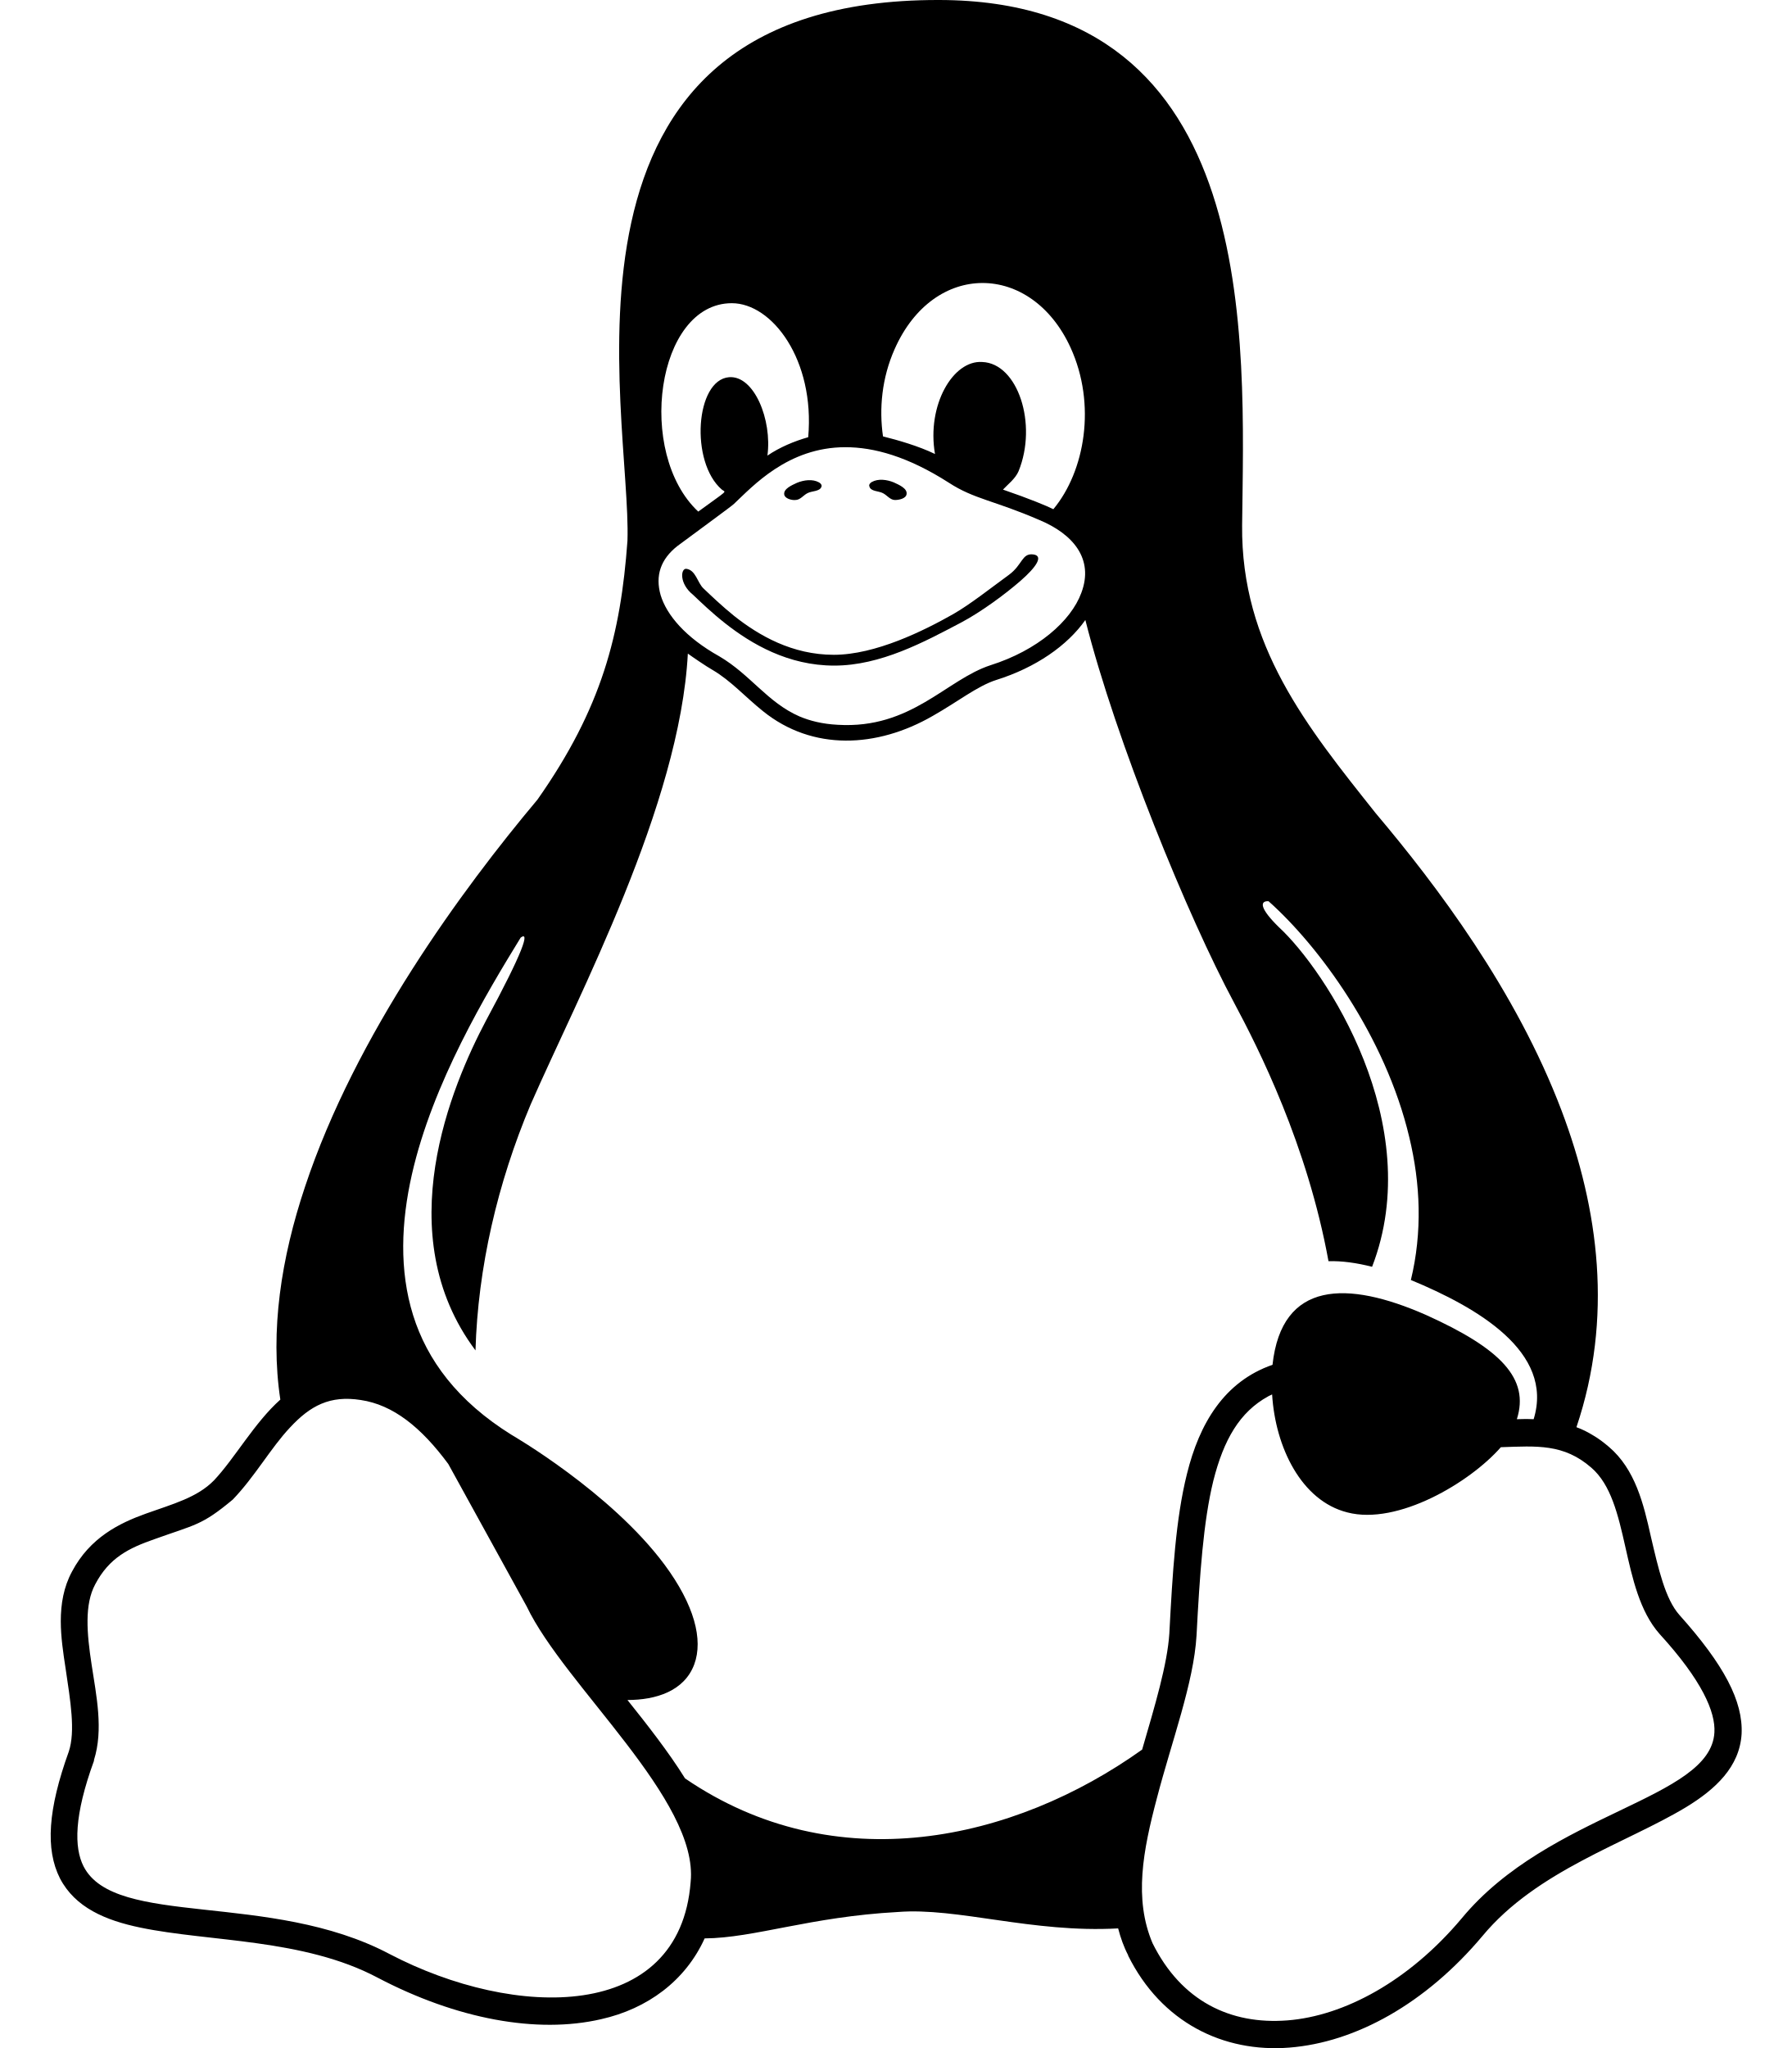
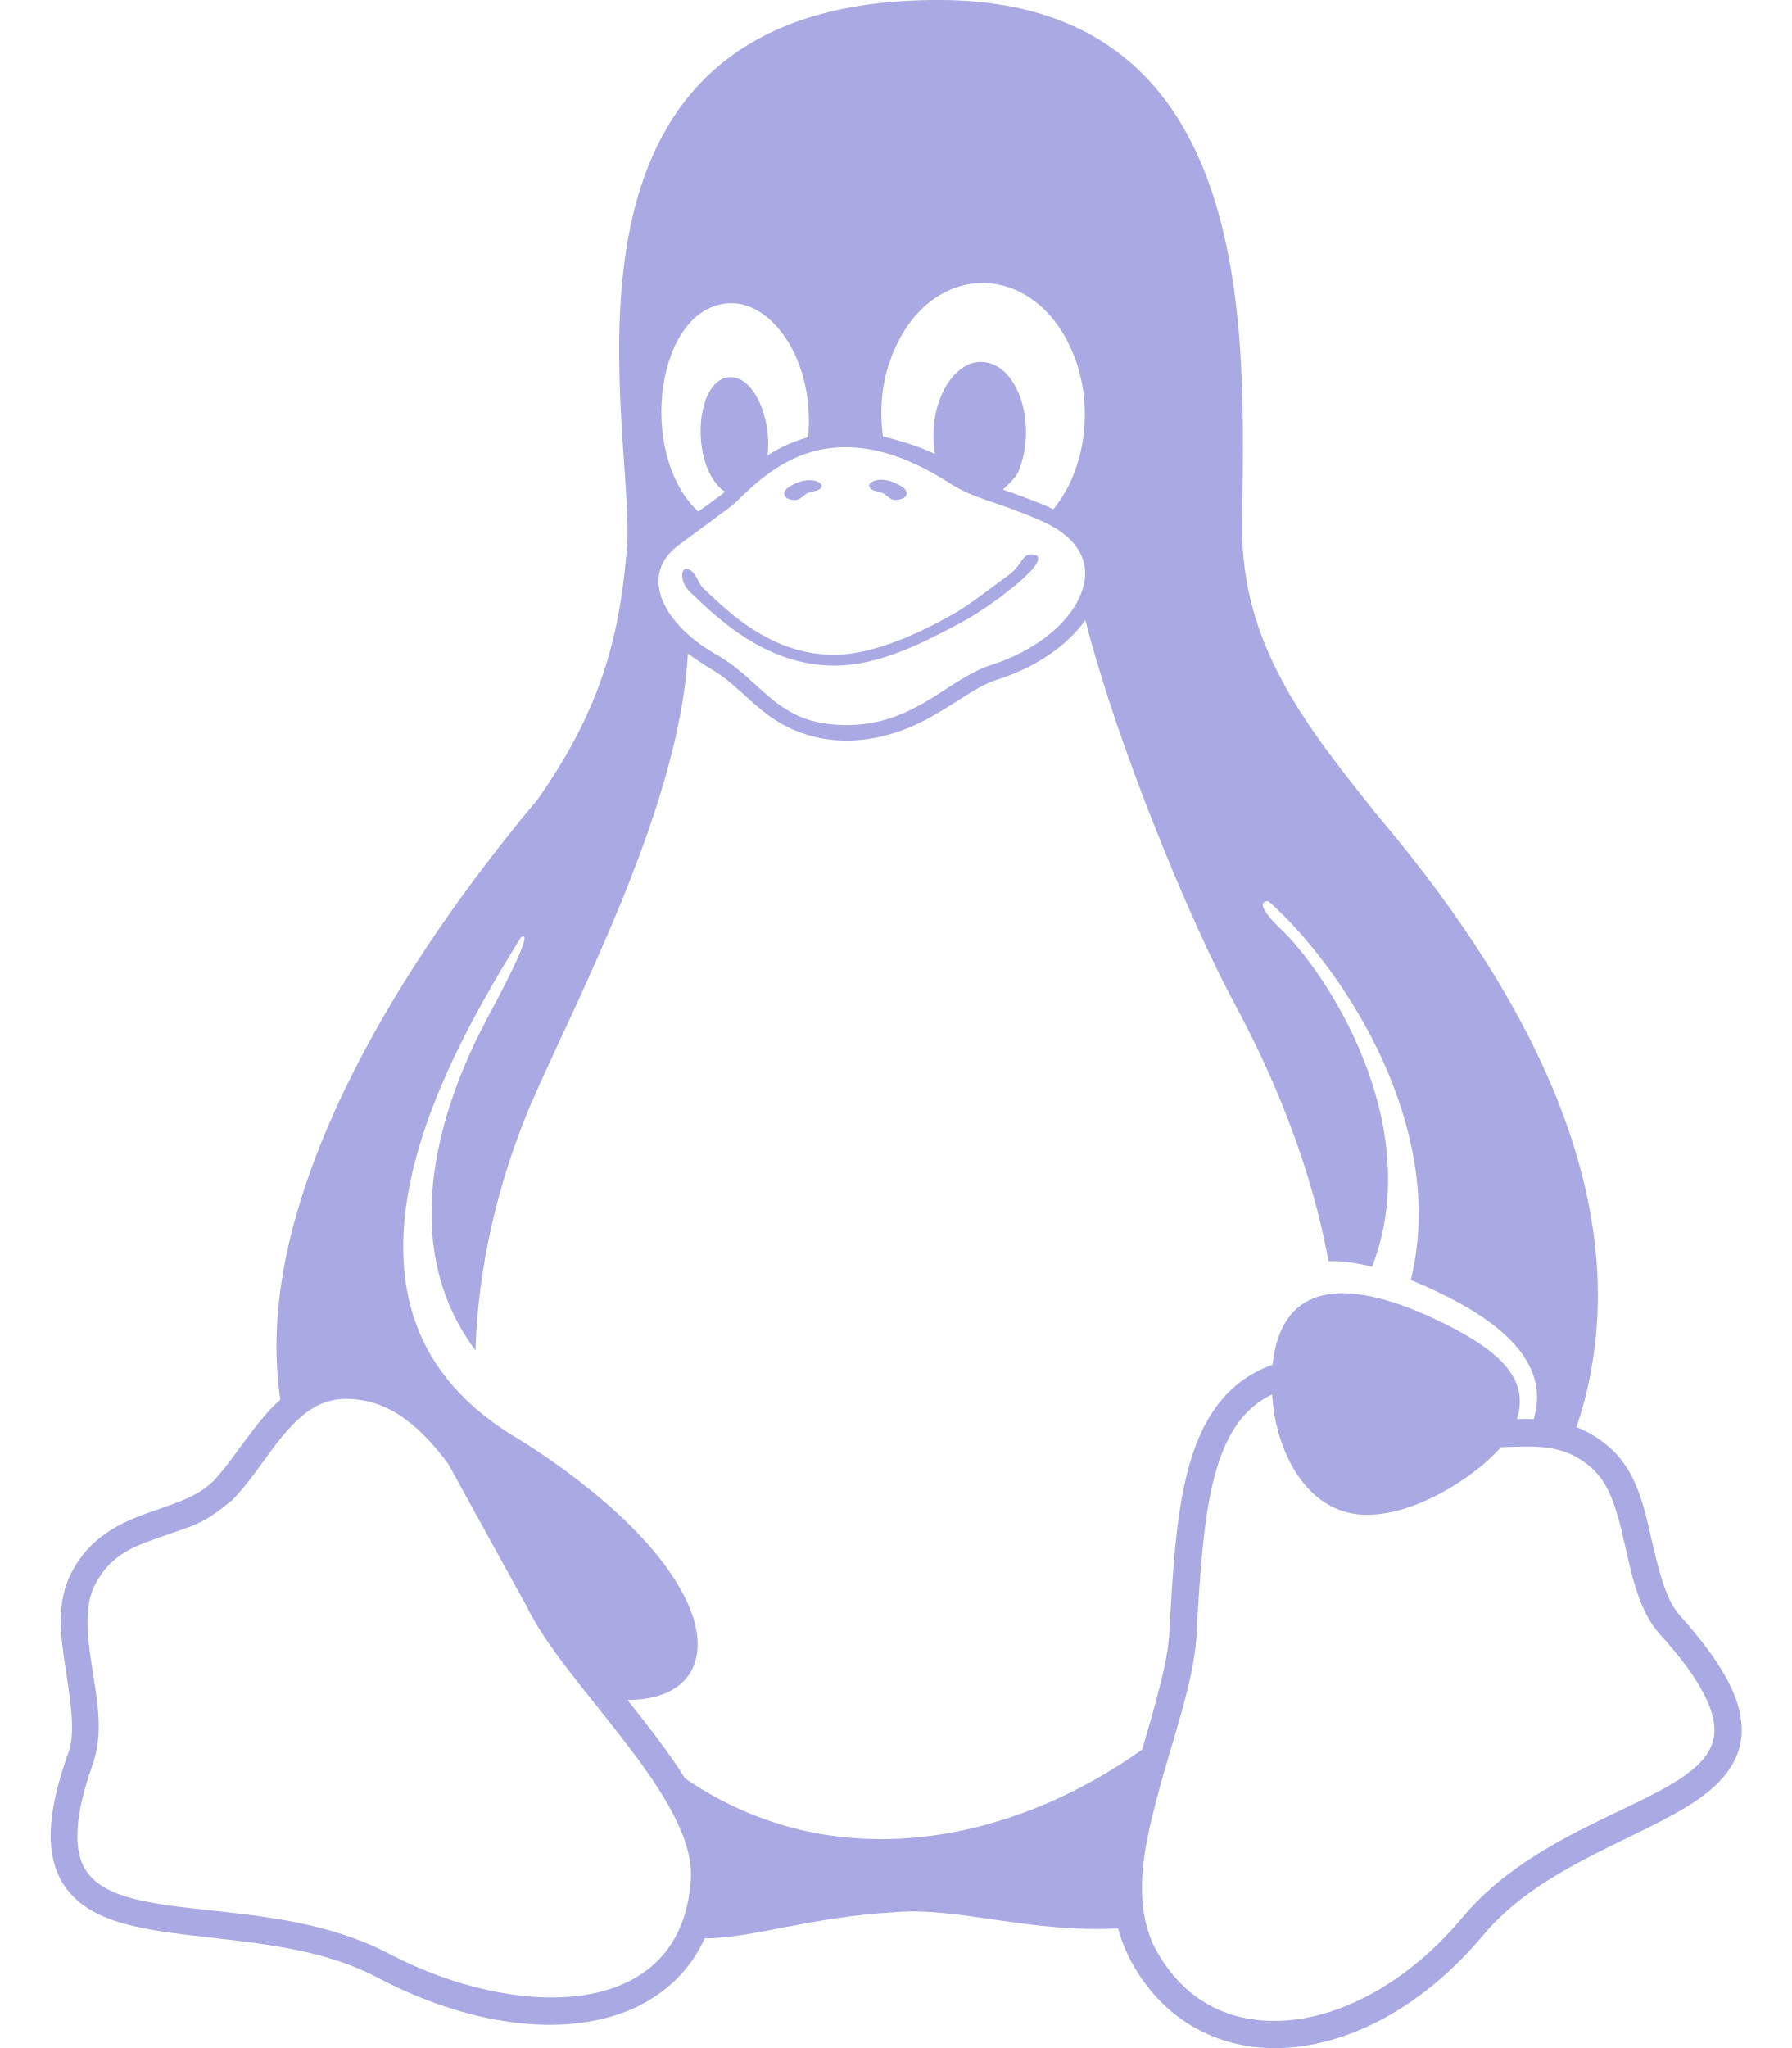
<svg xmlns="http://www.w3.org/2000/svg" viewBox="0 0 448 512">
-   <path d="M220.8 123.3c1 .5 1.8 1.7 3 1.7 1.1 0 2.8-.4 2.9-1.5 .2-1.4-1.9-2.3-3.2-2.9-1.7-.7-3.9-1-5.5-.1-.4 .2-.8 .7-.6 1.1 .3 1.3 2.3 1.1 3.4 1.7zm-21.9 1.7c1.2 0 2-1.2 3-1.7 1.1-.6 3.1-.4 3.5-1.6 .2-.4-.2-.9-.6-1.1-1.6-.9-3.8-.6-5.5 .1-1.3 .6-3.4 1.5-3.2 2.9 .1 1 1.8 1.5 2.8 1.4zM420 403.8c-3.6-4-5.3-11.6-7.2-19.7-1.8-8.1-3.9-16.8-10.5-22.4-1.3-1.1-2.6-2.1-4-2.9-1.3-.8-2.7-1.5-4.1-2 9.2-27.3 5.6-54.5-3.7-79.1-11.4-30.1-31.3-56.4-46.5-74.4-17.1-21.5-33.7-41.9-33.4-72C311.1 85.4 315.7 .1 234.8 0 132.4-.2 158 103.4 156.9 135.2c-1.7 23.4-6.4 41.8-22.5 64.7-18.9 22.5-45.5 58.8-58.1 96.7-6 17.9-8.8 36.1-6.2 53.3-6.5 5.8-11.4 14.7-16.6 20.2-4.2 4.3-10.3 5.9-17 8.3s-14 6-18.5 14.5c-2.1 3.9-2.8 8.1-2.8 12.4 0 3.9 .6 7.9 1.2 11.8 1.2 8.1 2.5 15.7 .8 20.8-5.2 14.4-5.9 24.4-2.2 31.7 3.8 7.3 11.4 10.5 20.1 12.3 17.3 3.6 40.8 2.7 59.3 12.5 19.8 10.4 39.9 14.1 55.9 10.4 11.6-2.6 21.1-9.6 25.9-20.2 12.5-.1 26.3-5.4 48.3-6.6 14.9-1.2 33.6 5.3 55.1 4.1 .6 2.3 1.4 4.6 2.5 6.7v.1c8.3 16.7 23.8 24.3 40.3 23 16.6-1.3 34.1-11 48.3-27.9 13.6-16.4 36-23.2 50.9-32.2 7.4-4.5 13.4-10.1 13.9-18.3 .4-8.2-4.4-17.3-15.5-29.7zM223.7 87.3c9.8-22.2 34.2-21.8 44-.4 6.5 14.2 3.6 30.9-4.3 40.4-1.6-.8-5.9-2.6-12.6-4.9 1.1-1.2 3.1-2.7 3.9-4.6 4.8-11.8-.2-27-9.1-27.3-7.3-.5-13.9 10.8-11.8 23-4.1-2-9.4-3.5-13-4.4-1-6.9-.3-14.6 2.9-21.8zM183 75.8c10.1 0 20.8 14.2 19.1 33.5-3.5 1-7.1 2.5-10.2 4.6 1.2-8.9-3.3-20.1-9.6-19.6-8.4 .7-9.8 21.2-1.8 28.1 1 .8 1.9-.2-5.9 5.5-15.6-14.6-10.5-52.1 8.4-52.1zm-13.6 60.7c6.2-4.6 13.6-10 14.1-10.5 4.7-4.4 13.5-14.2 27.9-14.2 7.1 0 15.6 2.3 25.9 8.9 6.3 4.1 11.3 4.4 22.6 9.3 8.4 3.5 13.7 9.7 10.5 18.2-2.6 7.1-11 14.4-22.7 18.1-11.1 3.6-19.8 16-38.2 14.9-3.9-.2-7-1-9.6-2.1-8-3.5-12.2-10.4-20-15-8.6-4.8-13.2-10.4-14.7-15.3-1.4-4.9 0-9 4.2-12.3zm3.3 334c-2.7 35.1-43.9 34.4-75.3 18-29.9-15.8-68.6-6.5-76.5-21.9-2.4-4.7-2.4-12.7 2.6-26.4v-.2c2.4-7.6 .6-16-.6-23.9-1.2-7.8-1.8-15 .9-20 3.5-6.7 8.5-9.1 14.8-11.3 10.3-3.7 11.8-3.4 19.6-9.9 5.5-5.7 9.5-12.9 14.3-18 5.1-5.5 10-8.1 17.7-6.9 8.1 1.2 15.1 6.8 21.9 16l19.6 35.6c9.5 19.9 43.1 48.4 41 68.9zm-1.4-25.9c-4.1-6.6-9.6-13.6-14.4-19.6 7.1 0 14.2-2.2 16.7-8.9 2.3-6.2 0-14.9-7.4-24.9-13.5-18.2-38.3-32.5-38.3-32.5-13.5-8.4-21.1-18.7-24.6-29.9s-3-23.3-.3-35.2c5.2-22.9 18.6-45.2 27.2-59.2 2.3-1.7 .8 3.2-8.7 20.8-8.5 16.1-24.4 53.3-2.6 82.4 .6-20.7 5.5-41.8 13.8-61.5 12-27.4 37.3-74.9 39.3-112.7 1.1 .8 4.6 3.2 6.2 4.1 4.6 2.7 8.1 6.7 12.6 10.3 12.4 10 28.5 9.2 42.4 1.2 6.2-3.5 11.2-7.5 15.9-9 9.9-3.1 17.8-8.6 22.3-15 7.7 30.4 25.7 74.3 37.2 95.7 6.1 11.4 18.3 35.5 23.6 64.6 3.3-.1 7 .4 10.9 1.4 13.8-35.7-11.7-74.2-23.3-84.9-4.7-4.6-4.9-6.6-2.6-6.5 12.6 11.2 29.2 33.7 35.2 59 2.8 11.6 3.3 23.7 .4 35.7 16.4 6.8 35.9 17.9 30.7 34.8-2.2-.1-3.2 0-4.2 0 3.2-10.1-3.9-17.6-22.8-26.1-19.6-8.6-36-8.6-38.3 12.5-12.1 4.2-18.3 14.7-21.4 27.3-2.8 11.2-3.6 24.7-4.4 39.9-.5 7.7-3.6 18-6.8 29-32.1 22.9-76.7 32.9-114.3 7.2zm257.4-11.5c-.9 16.8-41.2 19.9-63.2 46.5-13.2 15.7-29.4 24.4-43.6 25.5s-26.5-4.8-33.7-19.3c-4.7-11.1-2.4-23.1 1.1-36.3 3.7-14.2 9.2-28.8 9.9-40.6 .8-15.2 1.7-28.5 4.2-38.7 2.6-10.3 6.6-17.2 13.7-21.1 .3-.2 .7-.3 1-.5 .8 13.2 7.3 26.6 18.8 29.5 12.6 3.3 30.7-7.5 38.4-16.3 9-.3 15.7-.9 22.6 5.1 9.9 8.5 7.1 30.3 17.1 41.6 10.6 11.6 14 19.5 13.7 24.6zM173.3 148.7c2 1.9 4.7 4.5 8 7.1 6.6 5.2 15.8 10.6 27.3 10.6 11.6 0 22.5-5.9 31.8-10.8 4.9-2.6 10.9-7 14.8-10.4s5.9-6.3 3.1-6.6-2.6 2.6-6 5.1c-4.4 3.2-9.7 7.4-13.9 9.8-7.4 4.2-19.5 10.2-29.9 10.2s-18.7-4.8-24.9-9.7c-3.1-2.5-5.7-5-7.7-6.9-1.5-1.4-1.9-4.6-4.3-4.9-1.4-.1-1.8 3.7 1.7 6.5z" />
+   <path fill="#a9a9e4" d="M220.8 123.3c1 .5 1.8 1.7 3 1.7 1.1 0 2.8-.4 2.9-1.5 .2-1.4-1.9-2.3-3.2-2.9-1.7-.7-3.9-1-5.5-.1-.4 .2-.8 .7-.6 1.1 .3 1.3 2.3 1.1 3.4 1.7zm-21.9 1.7c1.2 0 2-1.2 3-1.7 1.1-.6 3.1-.4 3.5-1.6 .2-.4-.2-.9-.6-1.1-1.6-.9-3.8-.6-5.5 .1-1.3 .6-3.4 1.5-3.2 2.9 .1 1 1.8 1.5 2.8 1.4zM420 403.8c-3.6-4-5.3-11.6-7.2-19.7-1.8-8.1-3.9-16.8-10.5-22.4-1.3-1.1-2.6-2.1-4-2.9-1.3-.8-2.7-1.5-4.1-2 9.2-27.3 5.6-54.5-3.7-79.1-11.4-30.1-31.3-56.4-46.5-74.4-17.1-21.5-33.7-41.9-33.4-72C311.1 85.4 315.7 .1 234.8 0 132.4-.2 158 103.4 156.9 135.2c-1.7 23.4-6.4 41.8-22.5 64.7-18.9 22.5-45.5 58.8-58.1 96.7-6 17.9-8.8 36.1-6.2 53.3-6.5 5.8-11.4 14.7-16.6 20.2-4.2 4.3-10.3 5.9-17 8.3s-14 6-18.5 14.5c-2.1 3.9-2.8 8.1-2.8 12.4 0 3.9 .6 7.9 1.2 11.8 1.2 8.1 2.5 15.7 .8 20.8-5.2 14.4-5.9 24.4-2.2 31.7 3.8 7.3 11.4 10.5 20.1 12.3 17.3 3.6 40.8 2.7 59.3 12.5 19.8 10.4 39.9 14.1 55.9 10.4 11.6-2.6 21.1-9.6 25.9-20.2 12.5-.1 26.3-5.4 48.3-6.6 14.9-1.2 33.6 5.3 55.1 4.1 .6 2.3 1.4 4.6 2.5 6.7v.1c8.3 16.7 23.8 24.3 40.3 23 16.6-1.3 34.1-11 48.3-27.9 13.6-16.4 36-23.2 50.9-32.2 7.4-4.5 13.4-10.1 13.9-18.3 .4-8.2-4.4-17.3-15.5-29.7zM223.7 87.3c9.8-22.2 34.2-21.8 44-.4 6.5 14.2 3.6 30.9-4.3 40.4-1.6-.8-5.9-2.6-12.6-4.9 1.1-1.2 3.1-2.7 3.9-4.6 4.8-11.8-.2-27-9.1-27.3-7.3-.5-13.9 10.8-11.8 23-4.1-2-9.4-3.5-13-4.4-1-6.9-.3-14.6 2.9-21.8zM183 75.8c10.1 0 20.8 14.2 19.1 33.5-3.5 1-7.1 2.5-10.2 4.6 1.2-8.9-3.3-20.1-9.6-19.6-8.4 .7-9.8 21.2-1.8 28.1 1 .8 1.9-.2-5.9 5.5-15.6-14.6-10.5-52.1 8.4-52.1zm-13.6 60.7c6.2-4.6 13.6-10 14.1-10.5 4.7-4.4 13.5-14.2 27.9-14.2 7.1 0 15.6 2.3 25.9 8.9 6.3 4.1 11.3 4.4 22.6 9.3 8.4 3.5 13.7 9.7 10.5 18.2-2.6 7.1-11 14.4-22.7 18.1-11.1 3.6-19.8 16-38.2 14.9-3.9-.2-7-1-9.6-2.1-8-3.5-12.2-10.4-20-15-8.6-4.8-13.2-10.4-14.7-15.3-1.4-4.9 0-9 4.2-12.3zm3.3 334c-2.7 35.1-43.9 34.4-75.3 18-29.9-15.8-68.6-6.5-76.5-21.9-2.4-4.7-2.4-12.7 2.6-26.4v-.2c2.4-7.6 .6-16-.6-23.9-1.2-7.8-1.8-15 .9-20 3.5-6.7 8.5-9.1 14.8-11.3 10.3-3.7 11.8-3.4 19.6-9.9 5.5-5.7 9.5-12.9 14.3-18 5.1-5.5 10-8.1 17.7-6.9 8.1 1.2 15.1 6.8 21.9 16l19.6 35.6c9.5 19.9 43.1 48.4 41 68.9zm-1.4-25.9c-4.1-6.6-9.6-13.6-14.4-19.6 7.1 0 14.2-2.2 16.7-8.9 2.3-6.2 0-14.9-7.4-24.9-13.5-18.2-38.3-32.5-38.3-32.5-13.5-8.4-21.1-18.7-24.6-29.9s-3-23.3-.3-35.2c5.2-22.9 18.6-45.2 27.2-59.2 2.3-1.7 .8 3.2-8.7 20.8-8.5 16.1-24.4 53.3-2.6 82.4 .6-20.7 5.5-41.8 13.8-61.5 12-27.4 37.3-74.9 39.3-112.7 1.1 .8 4.6 3.2 6.2 4.1 4.6 2.7 8.1 6.7 12.6 10.3 12.4 10 28.5 9.2 42.4 1.2 6.2-3.5 11.2-7.5 15.9-9 9.9-3.1 17.8-8.6 22.3-15 7.7 30.4 25.7 74.3 37.2 95.7 6.1 11.4 18.3 35.5 23.6 64.6 3.3-.1 7 .4 10.9 1.4 13.8-35.7-11.7-74.2-23.3-84.9-4.7-4.6-4.9-6.6-2.6-6.5 12.6 11.2 29.2 33.7 35.2 59 2.8 11.6 3.3 23.7 .4 35.7 16.4 6.8 35.9 17.9 30.7 34.8-2.2-.1-3.2 0-4.2 0 3.2-10.1-3.9-17.6-22.8-26.1-19.6-8.6-36-8.6-38.3 12.5-12.1 4.2-18.3 14.7-21.4 27.3-2.8 11.2-3.6 24.7-4.4 39.9-.5 7.7-3.6 18-6.8 29-32.1 22.9-76.7 32.9-114.3 7.2zm257.4-11.5c-.9 16.8-41.2 19.9-63.2 46.5-13.2 15.7-29.4 24.4-43.6 25.5s-26.5-4.8-33.7-19.3c-4.7-11.1-2.4-23.1 1.1-36.3 3.7-14.2 9.2-28.8 9.9-40.6 .8-15.2 1.7-28.5 4.2-38.7 2.6-10.3 6.6-17.2 13.7-21.1 .3-.2 .7-.3 1-.5 .8 13.2 7.3 26.6 18.8 29.5 12.6 3.3 30.7-7.5 38.4-16.3 9-.3 15.7-.9 22.6 5.1 9.9 8.5 7.1 30.3 17.1 41.6 10.6 11.6 14 19.5 13.7 24.6zM173.3 148.7c2 1.9 4.7 4.5 8 7.1 6.6 5.2 15.8 10.6 27.3 10.6 11.6 0 22.5-5.9 31.8-10.8 4.9-2.6 10.9-7 14.8-10.4s5.9-6.3 3.1-6.6-2.6 2.6-6 5.1c-4.4 3.2-9.7 7.4-13.9 9.8-7.4 4.2-19.5 10.2-29.9 10.2s-18.7-4.8-24.9-9.7c-3.1-2.5-5.7-5-7.7-6.9-1.5-1.4-1.9-4.6-4.3-4.9-1.4-.1-1.8 3.7 1.7 6.5z" />
</svg>
